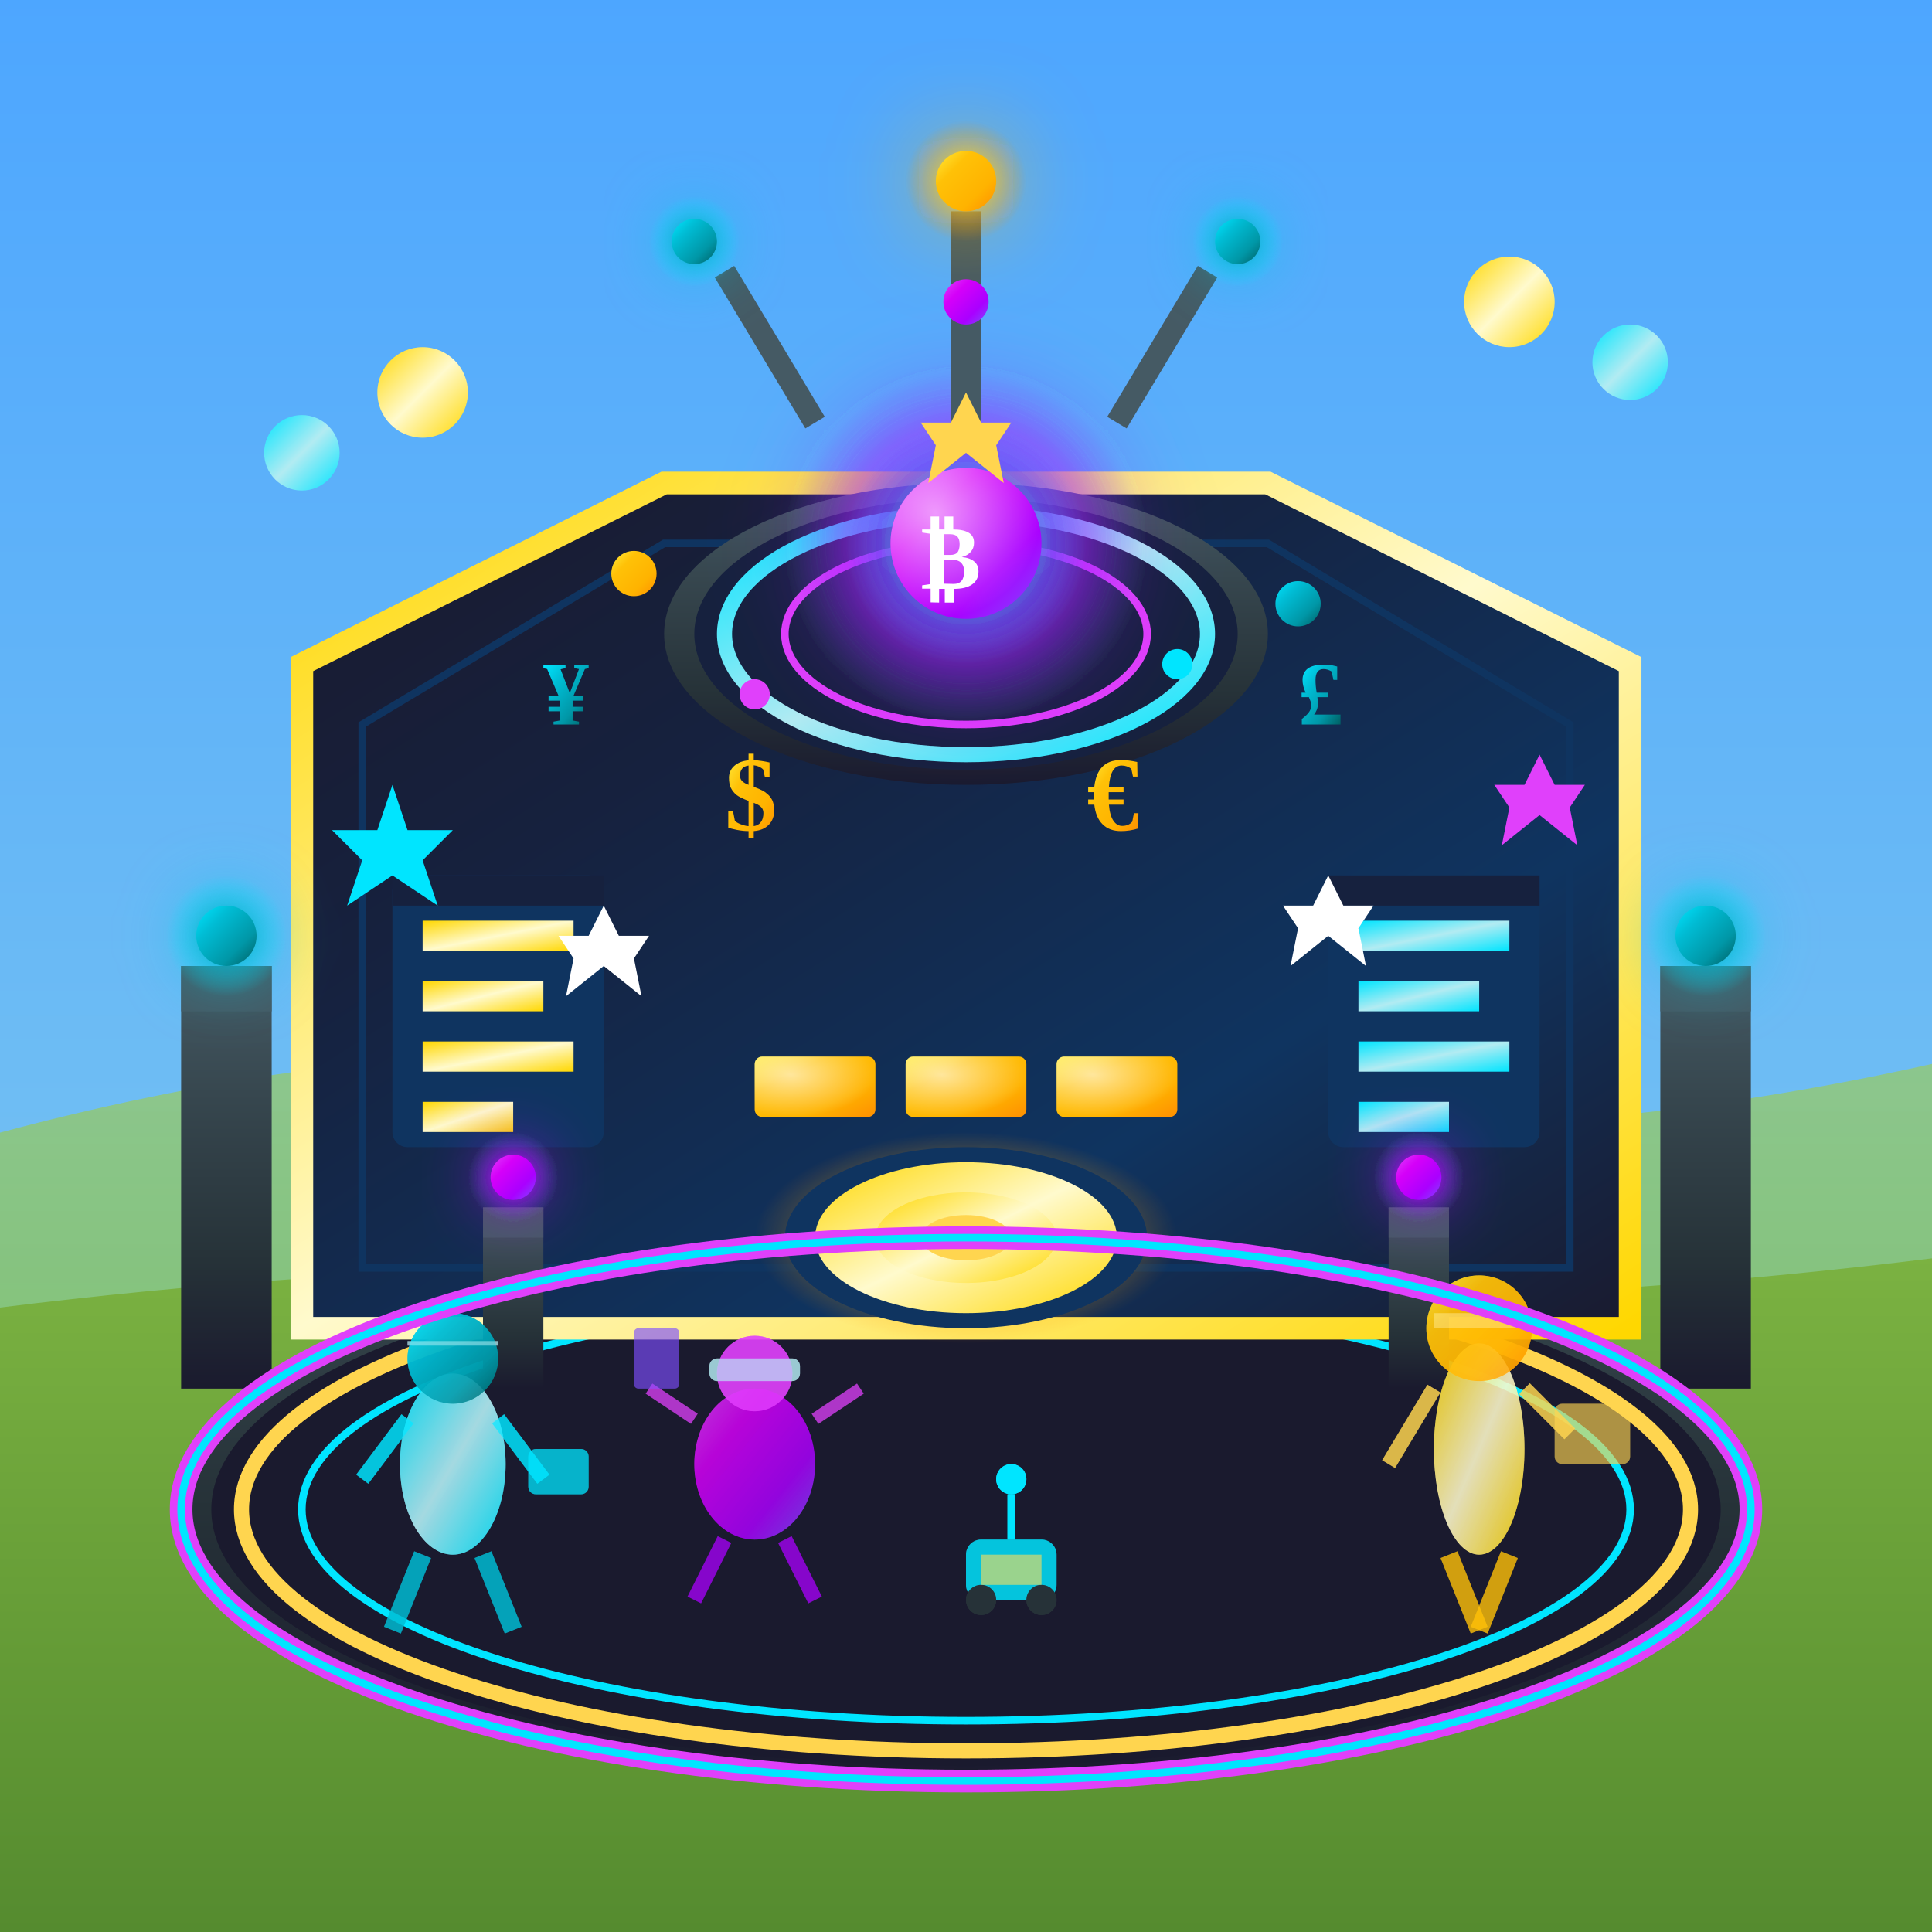
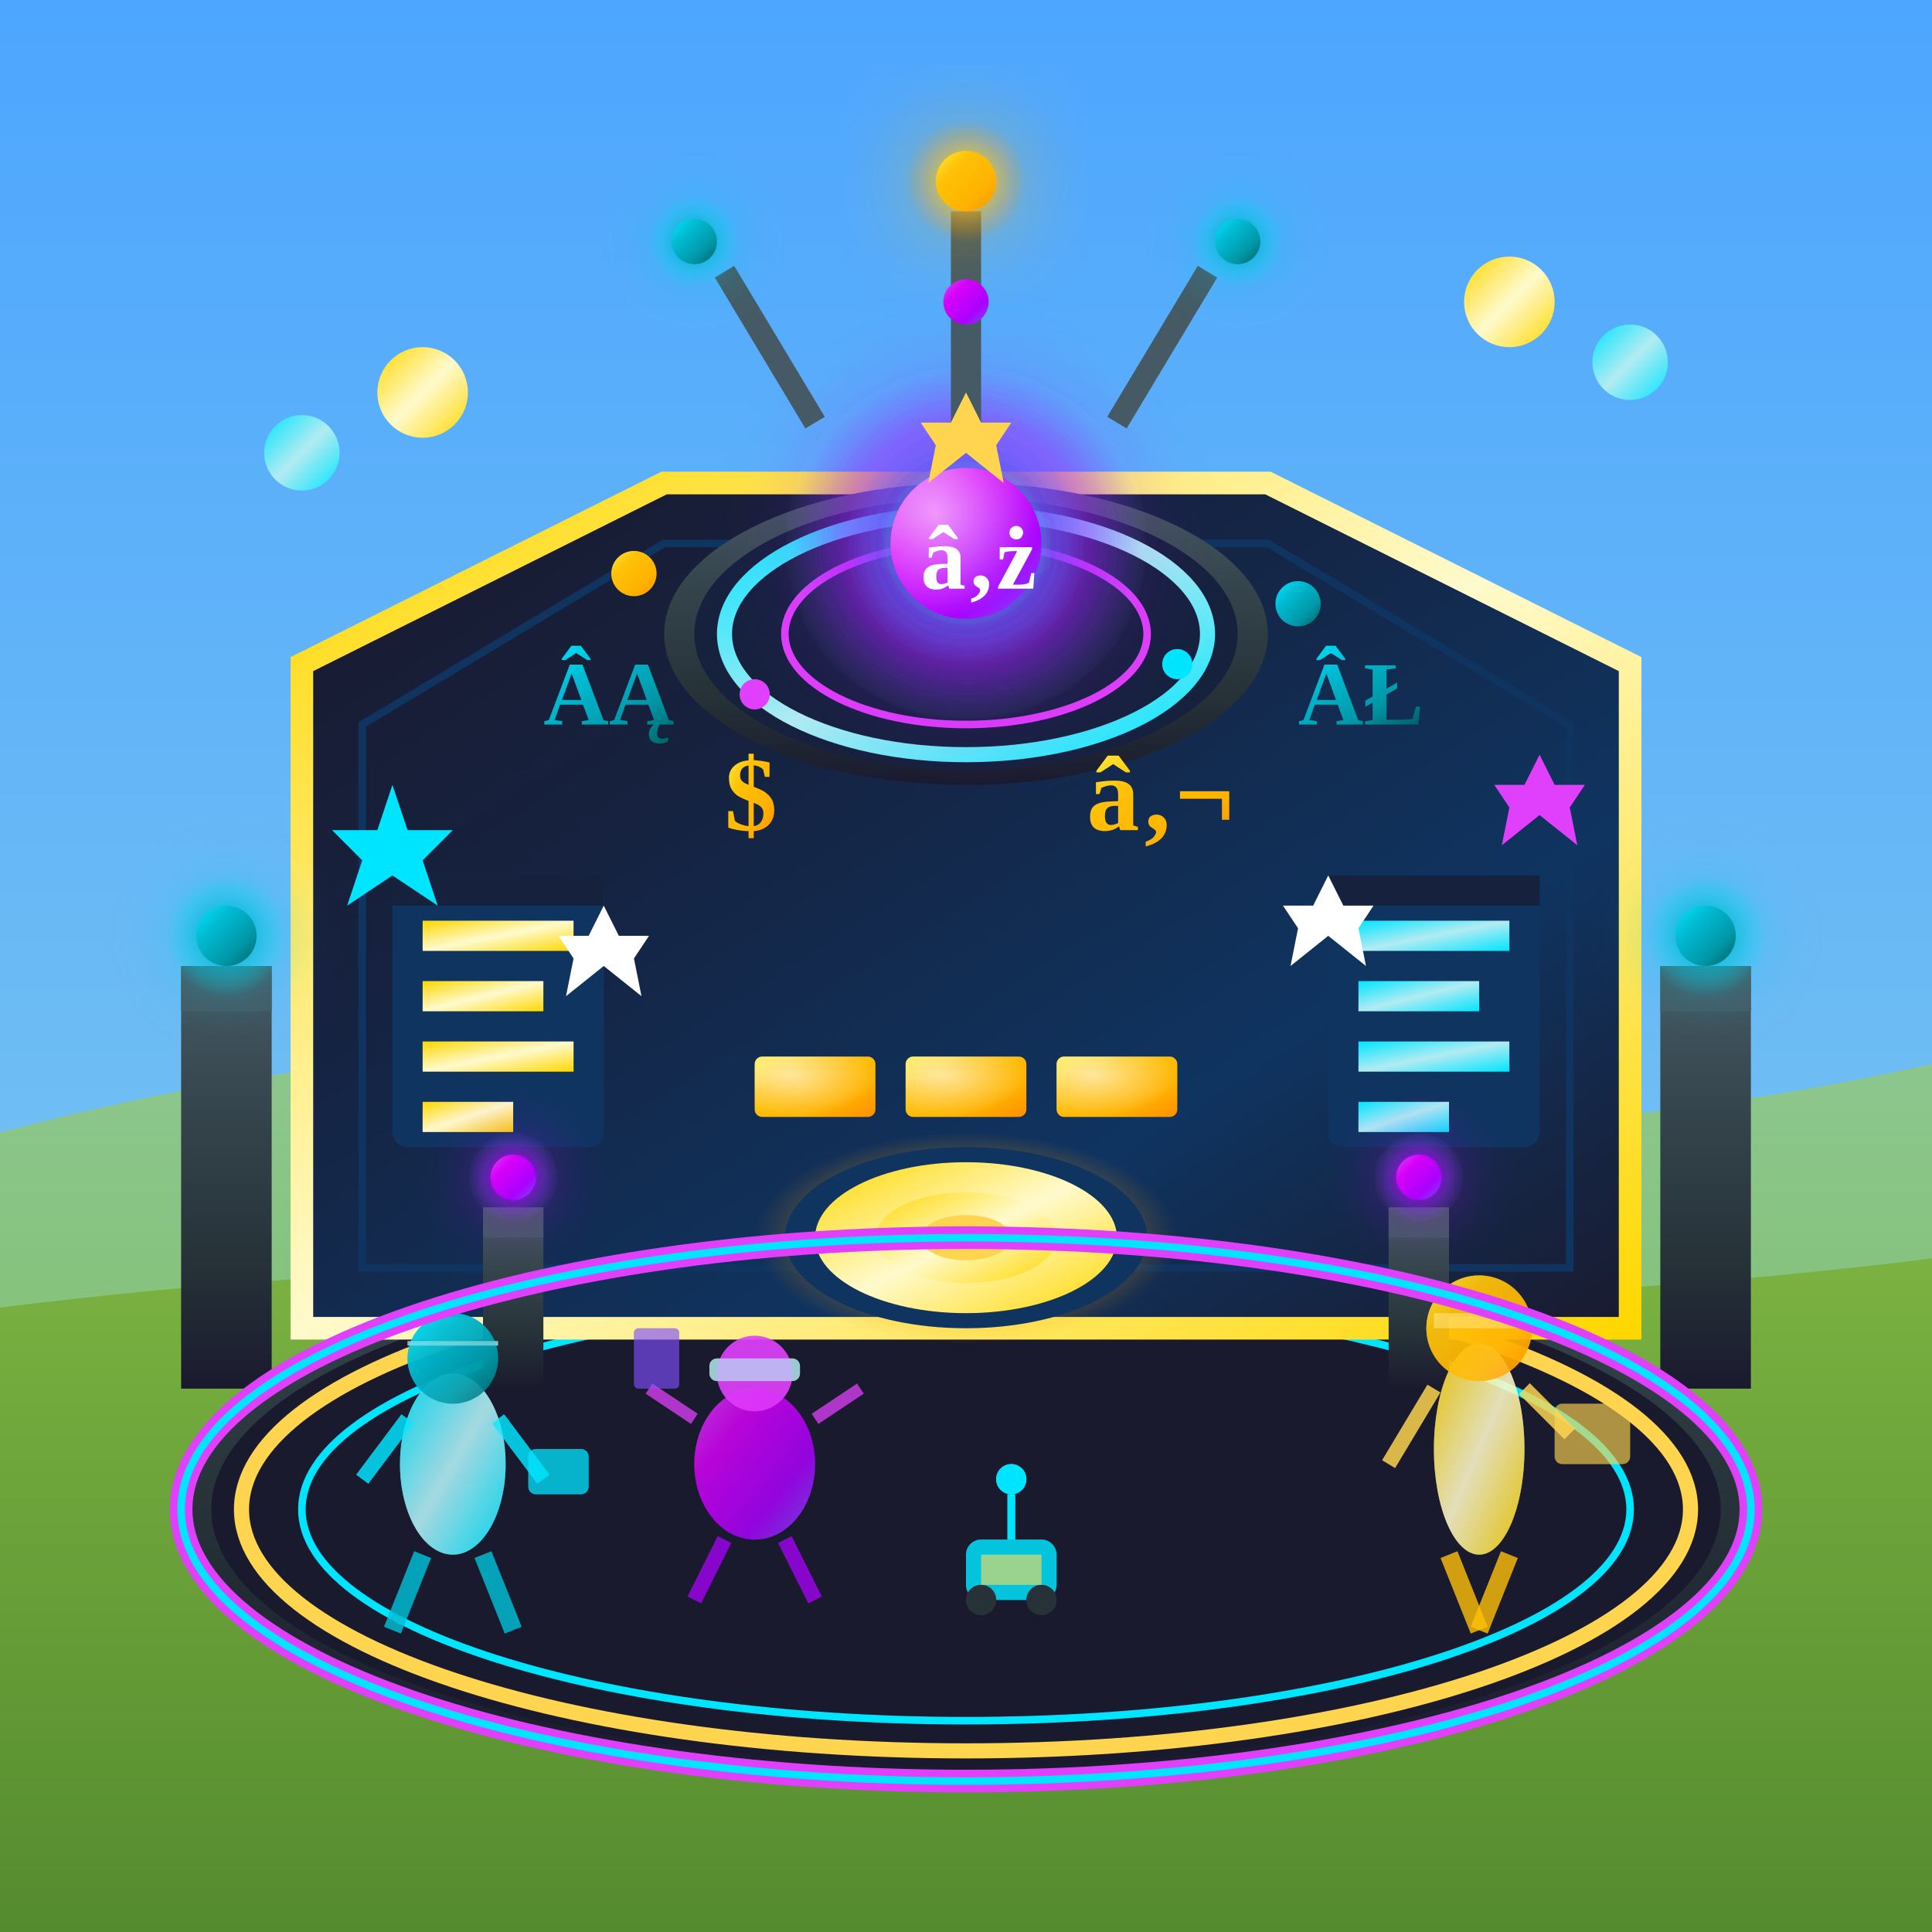
<svg xmlns="http://www.w3.org/2000/svg" viewBox="0 0 128 128" width="128" height="128">
  <defs>
    <linearGradient id="techWall" x1="0%" y1="0%" x2="100%" y2="100%">
      <stop offset="0%" style="stop-color:#1A1A2E" />
      <stop offset="30%" style="stop-color:#16213E" />
      <stop offset="70%" style="stop-color:#0F3460" />
      <stop offset="100%" style="stop-color:#1A1A2E" />
    </linearGradient>
    <linearGradient id="techFrame" x1="0%" y1="0%" x2="0%" y2="100%">
      <stop offset="0%" style="stop-color:#455A64" />
      <stop offset="30%" style="stop-color:#37474F" />
      <stop offset="70%" style="stop-color:#263238" />
      <stop offset="100%" style="stop-color:#1A1A2E" />
    </linearGradient>
    <linearGradient id="sky" x1="0%" y1="0%" x2="0%" y2="100%">
      <stop offset="0%" style="stop-color:#4da6ff" />
      <stop offset="100%" style="stop-color:#87ceeb" />
    </linearGradient>
    <linearGradient id="grass" x1="0%" y1="0%" x2="0%" y2="100%">
      <stop offset="0%" style="stop-color:#7cb342" />
      <stop offset="50%" style="stop-color:#689f38" />
      <stop offset="100%" style="stop-color:#558b2f" />
    </linearGradient>
    <linearGradient id="hills" x1="0%" y1="0%" x2="0%" y2="100%">
      <stop offset="0%" style="stop-color:#9ccc65" />
      <stop offset="100%" style="stop-color:#8bc34a" />
    </linearGradient>
    <linearGradient id="goldCoinGrad" x1="0%" y1="0%" x2="100%" y2="100%">
      <stop offset="0%" style="stop-color:#FFEB3B" />
      <stop offset="30%" style="stop-color:#FFC107" />
      <stop offset="70%" style="stop-color:#FFB300" />
      <stop offset="100%" style="stop-color:#FF8F00" />
    </linearGradient>
    <linearGradient id="cryptoCoinGrad" x1="0%" y1="0%" x2="100%" y2="100%">
      <stop offset="0%" style="stop-color:#00E5FF" />
      <stop offset="30%" style="stop-color:#00BCD4" />
      <stop offset="70%" style="stop-color:#0097A7" />
      <stop offset="100%" style="stop-color:#006064" />
    </linearGradient>
    <linearGradient id="quantumCoinGrad" x1="0%" y1="0%" x2="100%" y2="100%">
      <stop offset="0%" style="stop-color:#E040FB" />
      <stop offset="30%" style="stop-color:#D500F9" />
      <stop offset="70%" style="stop-color:#AA00FF" />
      <stop offset="100%" style="stop-color:#7C4DFF" />
    </linearGradient>
    <linearGradient id="goldShimmer" x1="0%" y1="0%" x2="100%" y2="100%">
      <stop offset="0%" style="stop-color:#FFD700">
        <animate attributeName="offset" values="0;0.5;0" dur="2s" repeatCount="indefinite" />
      </stop>
      <stop offset="50%" style="stop-color:#FFFACD">
        <animate attributeName="offset" values="0.5;1;0.5" dur="2s" repeatCount="indefinite" />
      </stop>
      <stop offset="100%" style="stop-color:#FFD700" />
    </linearGradient>
    <linearGradient id="cryptoShimmer" x1="0%" y1="0%" x2="100%" y2="100%">
      <stop offset="0%" style="stop-color:#00E5FF">
        <animate attributeName="offset" values="0;0.5;0" dur="1.5s" repeatCount="indefinite" />
      </stop>
      <stop offset="50%" style="stop-color:#B2EBF2">
        <animate attributeName="offset" values="0.5;1;0.5" dur="1.5s" repeatCount="indefinite" />
      </stop>
      <stop offset="100%" style="stop-color:#00E5FF" />
    </linearGradient>
    <linearGradient id="platform" x1="0%" y1="0%" x2="0%" y2="100%">
      <stop offset="0%" style="stop-color:#37474F" />
      <stop offset="50%" style="stop-color:#263238" />
      <stop offset="100%" style="stop-color:#1A1A2E" />
    </linearGradient>
    <radialGradient id="goldEnergy" cx="50%" cy="50%" r="50%">
      <stop offset="0%" style="stop-color:#FFD54F" stop-opacity="0.9" />
      <stop offset="50%" style="stop-color:#FFC107" stop-opacity="0.5" />
      <stop offset="100%" style="stop-color:#FF8F00" stop-opacity="0" />
    </radialGradient>
    <radialGradient id="cryptoCore" cx="50%" cy="50%" r="50%">
      <stop offset="0%" style="stop-color:#00E5FF" stop-opacity="0.9" />
      <stop offset="50%" style="stop-color:#00BCD4" stop-opacity="0.5" />
      <stop offset="100%" style="stop-color:#00E5FF" stop-opacity="0" />
    </radialGradient>
    <radialGradient id="quantumCore" cx="50%" cy="50%" r="50%">
      <stop offset="0%" style="stop-color:#E040FB" stop-opacity="0.9" />
      <stop offset="50%" style="stop-color:#AA00FF" stop-opacity="0.5" />
      <stop offset="100%" style="stop-color:#7C4DFF" stop-opacity="0" />
    </radialGradient>
    <radialGradient id="coinShine" cx="30%" cy="30%" r="70%">
      <stop offset="0%" style="stop-color:#FFFFFF" stop-opacity="0.6" />
      <stop offset="100%" style="stop-color:#FFFFFF" stop-opacity="0" />
    </radialGradient>
    <filter id="glow" x="-50%" y="-50%" width="200%" height="200%">
      <feGaussianBlur stdDeviation="2" result="coloredBlur" />
      <feMerge>
        <feMergeNode in="coloredBlur" />
        <feMergeNode in="SourceGraphic" />
      </feMerge>
    </filter>
-     <filter id="strongGlow" x="-100%" y="-100%" width="300%" height="300%">
+     <filter id="strongGlow" x="-50%" y="-50%" width="200%" height="200%">
      <feGaussianBlur stdDeviation="3" result="coloredBlur" />
      <feMerge>
        <feMergeNode in="coloredBlur" />
        <feMergeNode in="SourceGraphic" />
      </feMerge>
    </filter>
  </defs>
  <rect width="128" height="128" fill="url(#sky)" />
  <path d="M-10,78 Q30,65 64,72 Q98,79 138,68 L138,88 L-10,88 Z" fill="url(#hills)" opacity="0.7" />
  <path d="M-10,128 L-10,88 Q30,82 64,85 Q98,88 138,82 L138,128 Z" fill="url(#grass)" />
  <ellipse cx="64" cy="100" rx="52" ry="18" fill="url(#platform)" />
  <ellipse cx="64" cy="100" rx="50" ry="17" fill="#1A1A2E" />
  <ellipse cx="64" cy="100" rx="48" ry="16" fill="none" stroke="#FFD54F" stroke-width="1">
    <animate attributeName="opacity" values="0.3;0.8;0.3" dur="2s" repeatCount="indefinite" />
  </ellipse>
  <ellipse cx="64" cy="100" rx="44" ry="14" fill="none" stroke="#00E5FF" stroke-width="0.5">
    <animate attributeName="opacity" values="0.8;0.3;0.8" dur="2s" repeatCount="indefinite" />
  </ellipse>
  <polygon points="20,88 20,44 44,32 84,32 108,44 108,88" fill="url(#techWall)" stroke="url(#goldShimmer)" stroke-width="1.5" />
  <polygon points="24,84 24,48 44,36 84,36 104,48 104,84" fill="none" stroke="#0F3460" stroke-width="0.5" />
  <g stroke="url(#goldShimmer)" stroke-width="0.75">
    <line x1="24" y1="80" x2="104" y2="80">
      <animate attributeName="stroke-dasharray" values="0 100;60 40;0 100" dur="3s" repeatCount="indefinite" />
    </line>
    <line x1="24" y1="68" x2="104" y2="68">
      <animate attributeName="stroke-dasharray" values="60 40;0 100;60 40" dur="3s" repeatCount="indefinite" />
    </line>
    <line x1="28" y1="56" x2="100" y2="56">
      <animate attributeName="stroke-dasharray" values="30 70;80 20;30 70" dur="3s" repeatCount="indefinite" />
    </line>
    <line x1="36" y1="44" x2="92" y2="44">
      <animate attributeName="stroke-dasharray" values="80 20;30 70;80 20" dur="3s" repeatCount="indefinite" />
    </line>
  </g>
  <g stroke="url(#cryptoShimmer)" stroke-width="0.5">
    <line x1="26" y1="74" x2="102" y2="74">
      <animate attributeName="stroke-dasharray" values="20 80;70 30;20 80" dur="2.5s" repeatCount="indefinite" />
    </line>
    <line x1="30" y1="62" x2="98" y2="62">
      <animate attributeName="stroke-dasharray" values="70 30;20 80;70 30" dur="2.5s" repeatCount="indefinite" />
    </line>
  </g>
  <ellipse cx="64" cy="42" rx="20" ry="10" fill="url(#techFrame)" />
  <ellipse cx="64" cy="42" rx="18" ry="9" fill="#16213E" />
  <ellipse cx="64" cy="42" rx="16" ry="8" fill="none" stroke="url(#cryptoShimmer)" stroke-width="1">
    <animate attributeName="stroke-dasharray" values="0 100;50 50;0 100" dur="4s" repeatCount="indefinite" />
  </ellipse>
  <ellipse cx="64" cy="42" rx="12" ry="6" fill="none" stroke="#E040FB" stroke-width="0.5">
    <animate attributeName="stroke-dasharray" values="50 50;0 100;50 50" dur="4s" repeatCount="indefinite" />
  </ellipse>
  <circle cx="64" cy="36" r="12" fill="url(#quantumCore)" filter="url(#strongGlow)">
    <animate attributeName="r" values="10;14;10" dur="2s" repeatCount="indefinite" />
  </circle>
  <circle cx="64" cy="36" r="8" fill="url(#cryptoCore)">
    <animate attributeName="r" values="6;9;6" dur="2s" repeatCount="indefinite" />
  </circle>
  <circle cx="64" cy="36" r="5" fill="url(#quantumCoinGrad)">
    <animate attributeName="r" values="4;6;4" dur="2s" repeatCount="indefinite" />
  </circle>
  <circle cx="64" cy="36" r="5" fill="url(#coinShine)" />
-   <text x="61" y="39" font-size="6" fill="#FFFFFF" font-weight="bold">₿
+   <text x="61" y="39" font-size="6" fill="#FFFFFF" font-weight="bold">â‚ż
    <animateTransform attributeName="transform" type="rotate" values="0 64 36;360 64 36" dur="8s" repeatCount="indefinite" />
  </text>
  <rect x="26" y="58" width="14" height="18" fill="#0F3460" rx="1" />
  <rect x="26" y="58" width="14" height="2" fill="#16213E" />
  <g fill="url(#goldShimmer)">
    <rect x="28" y="61" width="10" height="2">
      <animate attributeName="opacity" values="0.4;0.9;0.4" dur="1.5s" repeatCount="indefinite" />
    </rect>
    <rect x="28" y="65" width="8" height="2">
      <animate attributeName="opacity" values="0.9;0.4;0.9" dur="1.5s" repeatCount="indefinite" />
    </rect>
    <rect x="28" y="69" width="10" height="2">
      <animate attributeName="opacity" values="0.5;1;0.5" dur="2s" repeatCount="indefinite" />
    </rect>
    <rect x="28" y="73" width="6" height="2">
      <animate attributeName="opacity" values="1;0.5;1" dur="2s" repeatCount="indefinite" />
    </rect>
  </g>
  <rect x="88" y="58" width="14" height="18" fill="#0F3460" rx="1" />
  <rect x="88" y="58" width="14" height="2" fill="#16213E" />
  <g fill="url(#cryptoShimmer)">
    <rect x="90" y="61" width="10" height="2">
      <animate attributeName="opacity" values="0.9;0.4;0.9" dur="1.5s" repeatCount="indefinite" />
    </rect>
    <rect x="90" y="65" width="8" height="2">
      <animate attributeName="opacity" values="0.4;0.9;0.4" dur="1.5s" repeatCount="indefinite" />
    </rect>
    <rect x="90" y="69" width="10" height="2">
      <animate attributeName="opacity" values="1;0.5;1" dur="2s" repeatCount="indefinite" />
    </rect>
    <rect x="90" y="73" width="6" height="2">
      <animate attributeName="opacity" values="0.5;1;0.5" dur="2s" repeatCount="indefinite" />
    </rect>
  </g>
  <rect x="12" y="64" width="6" height="28" fill="url(#techFrame)" />
  <rect x="12" y="64" width="6" height="3" fill="#455A64" />
  <circle cx="15" cy="62" r="4" fill="url(#cryptoCore)" filter="url(#glow)">
    <animate attributeName="r" values="3;5;3" dur="1s" repeatCount="indefinite" />
  </circle>
  <circle cx="15" cy="62" r="2" fill="url(#cryptoCoinGrad)" />
  <line x1="15" y1="67" x2="15" y2="90" stroke="url(#cryptoShimmer)" stroke-width="1.5">
    <animate attributeName="stroke-dasharray" values="0 30;15 15;0 30" dur="1.5s" repeatCount="indefinite" />
  </line>
  <rect x="110" y="64" width="6" height="28" fill="url(#techFrame)" />
  <rect x="110" y="64" width="6" height="3" fill="#455A64" />
  <circle cx="113" cy="62" r="4" fill="url(#cryptoCore)" filter="url(#glow)">
    <animate attributeName="r" values="5;3;5" dur="1s" repeatCount="indefinite" />
  </circle>
  <circle cx="113" cy="62" r="2" fill="url(#cryptoCoinGrad)" />
  <line x1="113" y1="67" x2="113" y2="90" stroke="url(#cryptoShimmer)" stroke-width="1.5">
    <animate attributeName="stroke-dasharray" values="15 15;0 30;15 15" dur="1.5s" repeatCount="indefinite" />
  </line>
  <ellipse cx="64" cy="82" rx="14" ry="7" fill="url(#goldEnergy)">
    <animate attributeName="rx" values="14;16;14" dur="2s" repeatCount="indefinite" />
  </ellipse>
  <ellipse cx="64" cy="82" rx="12" ry="6" fill="#0F3460" />
  <ellipse cx="64" cy="82" rx="10" ry="5" fill="url(#goldShimmer)">
    <animate attributeName="opacity" values="0.15;0.4;0.15" dur="2s" repeatCount="indefinite" />
  </ellipse>
  <ellipse cx="64" cy="82" rx="6" ry="3" fill="url(#goldShimmer)">
    <animate attributeName="opacity" values="0.3;0.6;0.3" dur="2s" repeatCount="indefinite" />
  </ellipse>
  <ellipse cx="64" cy="82" rx="3" ry="1.5" fill="#FFD54F">
    <animate attributeName="opacity" values="0.5;1;0.5" dur="1.5s" repeatCount="indefinite" />
  </ellipse>
  <g fill="url(#goldCoinGrad)">
    <text x="48" y="55" font-size="7" font-weight="bold">$
      <animate attributeName="y" values="55;51;55" dur="2s" repeatCount="indefinite" />
      <animate attributeName="opacity" values="0.5;1;0.5" dur="2s" repeatCount="indefinite" />
    </text>
-     <text x="72" y="55" font-size="7" font-weight="bold">€
+     <text x="72" y="55" font-size="7" font-weight="bold">â‚¬
      <animate attributeName="y" values="55;52;55" dur="2.5s" repeatCount="indefinite" />
      <animate attributeName="opacity" values="1;0.5;1" dur="2.5s" repeatCount="indefinite" />
    </text>
  </g>
  <g fill="url(#cryptoCoinGrad)">
-     <text x="36" y="48" font-size="6" font-weight="bold">¥
+     <text x="36" y="48" font-size="6" font-weight="bold">ÂĄ
      <animate attributeName="y" values="48;44;48" dur="3s" repeatCount="indefinite" />
      <animate attributeName="opacity" values="0.6;1;0.6" dur="3s" repeatCount="indefinite" />
    </text>
-     <text x="86" y="48" font-size="6" font-weight="bold">£
+     <text x="86" y="48" font-size="6" font-weight="bold">ÂŁ
      <animate attributeName="y" values="48;45;48" dur="2.8s" repeatCount="indefinite" />
      <animate attributeName="opacity" values="1;0.6;1" dur="2.8s" repeatCount="indefinite" />
    </text>
  </g>
  <g transform="translate(50, 70)">
    <rect x="0" y="0" width="8" height="4" rx="0.5" fill="url(#goldCoinGrad)">
      <animate attributeName="opacity" values="0.2;0.8;0.2" dur="2s" repeatCount="indefinite" />
    </rect>
    <rect x="0" y="0" width="8" height="4" rx="0.5" fill="url(#coinShine)" />
    <rect x="10" y="0" width="8" height="4" rx="0.5" fill="url(#goldCoinGrad)">
      <animate attributeName="opacity" values="0.5;1;0.5" dur="2s" begin="0.3s" repeatCount="indefinite" />
    </rect>
    <rect x="10" y="0" width="8" height="4" rx="0.5" fill="url(#coinShine)" />
    <rect x="20" y="0" width="8" height="4" rx="0.5" fill="url(#goldCoinGrad)">
      <animate attributeName="opacity" values="0.7;0.3;0.7" dur="2s" begin="0.6s" repeatCount="indefinite" />
    </rect>
    <rect x="20" y="0" width="8" height="4" rx="0.5" fill="url(#coinShine)" />
  </g>
  <rect x="32" y="80" width="4" height="12" fill="url(#techFrame)" />
  <rect x="32" y="80" width="4" height="2" fill="#455A64" />
  <circle cx="34" cy="78" r="3" fill="url(#quantumCore)" filter="url(#glow)">
    <animate attributeName="r" values="2;3.5;2" dur="0.8s" repeatCount="indefinite" />
  </circle>
  <circle cx="34" cy="78" r="1.5" fill="url(#quantumCoinGrad)" />
  <rect x="92" y="80" width="4" height="12" fill="url(#techFrame)" />
  <rect x="92" y="80" width="4" height="2" fill="#455A64" />
  <circle cx="94" cy="78" r="3" fill="url(#quantumCore)" filter="url(#glow)">
    <animate attributeName="r" values="3.5;2;3.5" dur="0.8s" repeatCount="indefinite" />
  </circle>
  <circle cx="94" cy="78" r="1.5" fill="url(#quantumCoinGrad)" />
  <g>
    <animateTransform attributeName="transform" type="translate" values="-40,0;90,0" dur="12s" repeatCount="indefinite" />
    <ellipse cx="30" cy="97" rx="3.5" ry="6" fill="url(#cryptoShimmer)" opacity="0.7">
      <animate attributeName="opacity" values="0.6;0.8;0.5;0.7;0.6" dur="0.8s" repeatCount="indefinite" />
    </ellipse>
    <circle cx="30" cy="90" r="3" fill="url(#cryptoCoinGrad)" opacity="0.8" />
    <line x1="27" y1="89" x2="33" y2="89" stroke="#B2EBF2" stroke-width="0.3" opacity="0.5">
      <animate attributeName="y1" values="88;92;88" dur="0.3s" repeatCount="indefinite" />
      <animate attributeName="y2" values="88;92;88" dur="0.3s" repeatCount="indefinite" />
    </line>
    <line x1="27" y1="94" x2="24" y2="98" stroke="#00E5FF" stroke-width="1" opacity="0.6">
      <animate attributeName="x2" values="24;26;24" dur="0.5s" repeatCount="indefinite" />
    </line>
    <line x1="33" y1="94" x2="36" y2="98" stroke="#00E5FF" stroke-width="1" opacity="0.6">
      <animate attributeName="x2" values="36;34;36" dur="0.5s" repeatCount="indefinite" />
    </line>
    <line x1="28" y1="103" x2="26" y2="108" stroke="#00BCD4" stroke-width="1.2" opacity="0.6">
      <animate attributeName="x2" values="26;30;26" dur="0.5s" repeatCount="indefinite" />
    </line>
    <line x1="32" y1="103" x2="34" y2="108" stroke="#00BCD4" stroke-width="1.2" opacity="0.6">
      <animate attributeName="x2" values="34;30;34" dur="0.5s" repeatCount="indefinite" />
    </line>
    <rect x="35" y="96" width="4" height="3" rx="0.5" fill="#00E5FF" opacity="0.5">
      <animate attributeName="opacity" values="0.4;0.7;0.4" dur="1s" repeatCount="indefinite" />
    </rect>
  </g>
  <g>
    <animateTransform attributeName="transform" type="translate" values="25,0;155,0" dur="12s" repeatCount="indefinite" />
    <ellipse cx="30" cy="97" rx="3.5" ry="6" fill="url(#cryptoShimmer)" opacity="0.7">
      <animate attributeName="opacity" values="0.6;0.8;0.5;0.7;0.6" dur="0.8s" repeatCount="indefinite" />
    </ellipse>
    <circle cx="30" cy="90" r="3" fill="url(#cryptoCoinGrad)" opacity="0.8" />
    <line x1="27" y1="89" x2="33" y2="89" stroke="#B2EBF2" stroke-width="0.3" opacity="0.5">
      <animate attributeName="y1" values="88;92;88" dur="0.3s" repeatCount="indefinite" />
      <animate attributeName="y2" values="88;92;88" dur="0.3s" repeatCount="indefinite" />
    </line>
    <line x1="27" y1="94" x2="24" y2="98" stroke="#00E5FF" stroke-width="1" opacity="0.6">
      <animate attributeName="x2" values="24;26;24" dur="0.5s" repeatCount="indefinite" />
    </line>
    <line x1="33" y1="94" x2="36" y2="98" stroke="#00E5FF" stroke-width="1" opacity="0.6">
      <animate attributeName="x2" values="36;34;36" dur="0.5s" repeatCount="indefinite" />
    </line>
    <line x1="28" y1="103" x2="26" y2="108" stroke="#00BCD4" stroke-width="1.2" opacity="0.6">
      <animate attributeName="x2" values="26;30;26" dur="0.5s" repeatCount="indefinite" />
    </line>
    <line x1="32" y1="103" x2="34" y2="108" stroke="#00BCD4" stroke-width="1.2" opacity="0.6">
      <animate attributeName="x2" values="34;30;34" dur="0.5s" repeatCount="indefinite" />
    </line>
    <rect x="35" y="96" width="4" height="3" rx="0.5" fill="#00E5FF" opacity="0.5">
      <animate attributeName="opacity" values="0.4;0.7;0.4" dur="1s" repeatCount="indefinite" />
    </rect>
  </g>
  <g>
    <animateTransform attributeName="transform" type="translate" values="50,0;-80,0" dur="14s" repeatCount="indefinite" />
    <ellipse cx="98" cy="96" rx="3" ry="7" fill="url(#goldShimmer)" opacity="0.65">
      <animate attributeName="opacity" values="0.5;0.75;0.6;0.5" dur="1.2s" repeatCount="indefinite" />
    </ellipse>
    <circle cx="98" cy="88" r="3.5" fill="url(#goldCoinGrad)" opacity="0.75" />
    <rect x="95" y="87" width="6" height="1" fill="#FFFACD" opacity="0.3">
      <animate attributeName="y" values="86;90;86" dur="0.2s" repeatCount="indefinite" />
      <animate attributeName="opacity" values="0;0.5;0" dur="0.2s" repeatCount="indefinite" />
    </rect>
    <line x1="95" y1="92" x2="92" y2="97" stroke="#FFD54F" stroke-width="1" opacity="0.6">
      <animate attributeName="x2" values="92;94;92" dur="0.6s" repeatCount="indefinite" />
    </line>
    <line x1="101" y1="92" x2="104" y2="95" stroke="#FFD54F" stroke-width="1" opacity="0.6" />
    <rect x="103" y="93" width="5" height="4" rx="0.5" fill="#FFD54F" opacity="0.4">
      <animate attributeName="fill" values="#FFD54F;#FFEB3B;#FFC107;#FFD54F" dur="2s" repeatCount="indefinite" />
    </rect>
    <line x1="96" y1="103" x2="98" y2="108" stroke="#FFC107" stroke-width="1.2" opacity="0.55">
      <animate attributeName="x2" values="98;94;98" dur="0.6s" repeatCount="indefinite" />
    </line>
    <line x1="100" y1="103" x2="98" y2="108" stroke="#FFC107" stroke-width="1.2" opacity="0.55">
      <animate attributeName="x2" values="98;102;98" dur="0.6s" repeatCount="indefinite" />
    </line>
  </g>
  <g>
    <animateTransform attributeName="transform" type="translate" values="-15,0;-145,0" dur="14s" repeatCount="indefinite" />
    <ellipse cx="98" cy="96" rx="3" ry="7" fill="url(#goldShimmer)" opacity="0.65">
      <animate attributeName="opacity" values="0.5;0.75;0.6;0.5" dur="1.2s" repeatCount="indefinite" />
    </ellipse>
    <circle cx="98" cy="88" r="3.5" fill="url(#goldCoinGrad)" opacity="0.75" />
    <rect x="95" y="87" width="6" height="1" fill="#FFFACD" opacity="0.3">
      <animate attributeName="y" values="86;90;86" dur="0.2s" repeatCount="indefinite" />
      <animate attributeName="opacity" values="0;0.5;0" dur="0.2s" repeatCount="indefinite" />
    </rect>
    <line x1="95" y1="92" x2="92" y2="97" stroke="#FFD54F" stroke-width="1" opacity="0.6">
      <animate attributeName="x2" values="92;94;92" dur="0.6s" repeatCount="indefinite" />
    </line>
    <line x1="101" y1="92" x2="104" y2="95" stroke="#FFD54F" stroke-width="1" opacity="0.6" />
    <rect x="103" y="93" width="5" height="4" rx="0.5" fill="#FFD54F" opacity="0.4">
      <animate attributeName="fill" values="#FFD54F;#FFEB3B;#FFC107;#FFD54F" dur="2s" repeatCount="indefinite" />
    </rect>
    <line x1="96" y1="103" x2="98" y2="108" stroke="#FFC107" stroke-width="1.2" opacity="0.55">
      <animate attributeName="x2" values="98;94;98" dur="0.6s" repeatCount="indefinite" />
    </line>
    <line x1="100" y1="103" x2="98" y2="108" stroke="#FFC107" stroke-width="1.2" opacity="0.55">
      <animate attributeName="x2" values="98;102;98" dur="0.6s" repeatCount="indefinite" />
    </line>
  </g>
  <g>
    <animateTransform attributeName="transform" type="translate" values="-30,0;15,0;15,0;-30,0" dur="10s" keyTimes="0;0.4;0.6;1" repeatCount="indefinite" />
    <ellipse cx="50" cy="97" rx="4" ry="5" fill="url(#quantumCoinGrad)" opacity="0.6">
      <animate attributeName="opacity" values="0.5;0.7;0.5" dur="0.5s" repeatCount="indefinite" />
    </ellipse>
    <circle cx="50" cy="91" r="2.5" fill="#E040FB" opacity="0.7" />
    <rect x="47" y="90" width="6" height="1.5" rx="0.5" fill="#B2EBF2" opacity="0.6">
      <animate attributeName="opacity" values="0.4;0.8;0.4" dur="0.3s" repeatCount="indefinite" />
    </rect>
    <line x1="46" y1="94" x2="43" y2="92" stroke="#E040FB" stroke-width="0.8" opacity="0.5">
      <animate attributeName="x2" values="43;45;43" dur="0.8s" repeatCount="indefinite" />
      <animate attributeName="y2" values="92;94;92" dur="0.8s" repeatCount="indefinite" />
    </line>
    <line x1="54" y1="94" x2="57" y2="92" stroke="#E040FB" stroke-width="0.8" opacity="0.5">
      <animate attributeName="x2" values="57;55;57" dur="0.8s" repeatCount="indefinite" />
      <animate attributeName="y2" values="92;94;92" dur="0.8s" repeatCount="indefinite" />
    </line>
    <line x1="48" y1="102" x2="46" y2="106" stroke="#AA00FF" stroke-width="1" opacity="0.5">
      <animate attributeName="x2" values="46;50;46" dur="0.45s" repeatCount="indefinite" />
    </line>
    <line x1="52" y1="102" x2="54" y2="106" stroke="#AA00FF" stroke-width="1" opacity="0.5">
      <animate attributeName="x2" values="54;50;54" dur="0.45s" repeatCount="indefinite" />
    </line>
    <rect x="42" y="88" width="3" height="4" rx="0.3" fill="#7C4DFF" opacity="0.4">
      <animate attributeName="y" values="88;86;88" dur="1.5s" repeatCount="indefinite" />
    </rect>
  </g>
  <g>
    <animateTransform attributeName="transform" type="translate" values="15,0;60,0;60,0;15,0" dur="10s" keyTimes="0;0.4;0.6;1" repeatCount="indefinite" />
    <ellipse cx="50" cy="97" rx="4" ry="5" fill="url(#quantumCoinGrad)" opacity="0.6">
      <animate attributeName="opacity" values="0.5;0.7;0.5" dur="0.5s" repeatCount="indefinite" />
    </ellipse>
    <circle cx="50" cy="91" r="2.5" fill="#E040FB" opacity="0.7" />
    <rect x="47" y="90" width="6" height="1.5" rx="0.5" fill="#B2EBF2" opacity="0.6">
      <animate attributeName="opacity" values="0.4;0.8;0.4" dur="0.3s" repeatCount="indefinite" />
    </rect>
    <line x1="46" y1="94" x2="43" y2="92" stroke="#E040FB" stroke-width="0.8" opacity="0.5">
      <animate attributeName="x2" values="43;45;43" dur="0.8s" repeatCount="indefinite" />
      <animate attributeName="y2" values="92;94;92" dur="0.8s" repeatCount="indefinite" />
    </line>
    <line x1="54" y1="94" x2="57" y2="92" stroke="#E040FB" stroke-width="0.8" opacity="0.5">
      <animate attributeName="x2" values="57;55;57" dur="0.8s" repeatCount="indefinite" />
      <animate attributeName="y2" values="92;94;92" dur="0.8s" repeatCount="indefinite" />
    </line>
    <line x1="48" y1="102" x2="46" y2="106" stroke="#AA00FF" stroke-width="1" opacity="0.5">
      <animate attributeName="x2" values="46;50;46" dur="0.45s" repeatCount="indefinite" />
    </line>
    <line x1="52" y1="102" x2="54" y2="106" stroke="#AA00FF" stroke-width="1" opacity="0.5">
      <animate attributeName="x2" values="54;50;54" dur="0.45s" repeatCount="indefinite" />
    </line>
    <rect x="42" y="88" width="3" height="4" rx="0.3" fill="#7C4DFF" opacity="0.4">
      <animate attributeName="y" values="88;86;88" dur="1.5s" repeatCount="indefinite" />
    </rect>
  </g>
  <g>
    <animateTransform attributeName="transform" type="translate" values="-20,0;120,0" dur="8s" repeatCount="indefinite" />
    <rect x="64" y="102" width="6" height="4" rx="1" fill="#00E5FF" opacity="0.6">
      <animate attributeName="opacity" values="0.5;0.8;0.5" dur="0.3s" repeatCount="indefinite" />
    </rect>
    <circle cx="65" cy="106" r="1" fill="#263238" />
    <circle cx="69" cy="106" r="1" fill="#263238" />
    <line x1="67" y1="102" x2="67" y2="99" stroke="#00E5FF" stroke-width="0.5" />
    <circle cx="67" cy="98" r="1" fill="#00E5FF">
      <animate attributeName="r" values="0.8;1.2;0.8" dur="0.4s" repeatCount="indefinite" />
    </circle>
    <rect x="65" y="103" width="4" height="2" fill="#FFD54F" opacity="0.5">
      <animate attributeName="opacity" values="0.3;0.7;0.3" dur="0.5s" repeatCount="indefinite" />
    </rect>
  </g>
  <g>
    <animateTransform attributeName="transform" type="translate" values="50,0;190,0" dur="8s" repeatCount="indefinite" />
    <rect x="64" y="102" width="6" height="4" rx="1" fill="#00E5FF" opacity="0.6">
      <animate attributeName="opacity" values="0.5;0.8;0.5" dur="0.3s" repeatCount="indefinite" />
    </rect>
    <circle cx="65" cy="106" r="1" fill="#263238" />
    <circle cx="69" cy="106" r="1" fill="#263238" />
    <line x1="67" y1="102" x2="67" y2="99" stroke="#00E5FF" stroke-width="0.5" />
    <circle cx="67" cy="98" r="1" fill="#00E5FF">
      <animate attributeName="r" values="0.8;1.2;0.8" dur="0.4s" repeatCount="indefinite" />
    </circle>
    <rect x="65" y="103" width="4" height="2" fill="#FFD54F" opacity="0.5">
      <animate attributeName="opacity" values="0.3;0.7;0.3" dur="0.5s" repeatCount="indefinite" />
    </rect>
  </g>
  <line x1="64" y1="28" x2="64" y2="14" stroke="#455A64" stroke-width="2" />
  <circle cx="64" cy="12" r="4" fill="url(#goldEnergy)" filter="url(#strongGlow)">
    <animate attributeName="r" values="3;5;3" dur="1s" repeatCount="indefinite" />
  </circle>
  <circle cx="64" cy="12" r="2" fill="url(#goldCoinGrad)" />
  <line x1="54" y1="28" x2="48" y2="18" stroke="#455A64" stroke-width="1.5" />
  <circle cx="46" cy="16" r="3" fill="url(#cryptoCore)" filter="url(#glow)">
    <animate attributeName="r" values="2;3.5;2" dur="1.2s" repeatCount="indefinite" />
  </circle>
  <circle cx="46" cy="16" r="1.5" fill="url(#cryptoCoinGrad)" />
  <line x1="74" y1="28" x2="80" y2="18" stroke="#455A64" stroke-width="1.5" />
  <circle cx="82" cy="16" r="3" fill="url(#cryptoCore)" filter="url(#glow)">
    <animate attributeName="r" values="3.5;2;3.5" dur="1.2s" repeatCount="indefinite" />
  </circle>
  <circle cx="82" cy="16" r="1.5" fill="url(#cryptoCoinGrad)" />
  <line x1="20" y1="98" x2="48" y2="98" stroke="url(#goldShimmer)" stroke-width="0.75">
    <animate attributeName="stroke-dasharray" values="0 40;20 20;0 40" dur="2s" repeatCount="indefinite" />
  </line>
  <line x1="80" y1="98" x2="108" y2="98" stroke="url(#goldShimmer)" stroke-width="0.75">
    <animate attributeName="stroke-dasharray" values="20 20;0 40;20 20" dur="2s" repeatCount="indefinite" />
  </line>
  <ellipse cx="64" cy="100" rx="52" ry="18" fill="none" stroke="#E040FB" stroke-width="1.5">
    <animate attributeName="stroke-dasharray" values="0 350;175 175;0 350" dur="6s" repeatCount="indefinite" />
  </ellipse>
  <ellipse cx="64" cy="100" rx="52" ry="18" fill="none" stroke="#00E5FF" stroke-width="0.5">
    <animate attributeName="stroke-dasharray" values="175 175;0 350;175 175" dur="6s" repeatCount="indefinite" />
  </ellipse>
  <g fill="url(#goldShimmer)">
    <circle cx="28" cy="26" r="3">
      <animate attributeName="cy" values="26;106" dur="2.2s" repeatCount="indefinite" />
      <animate attributeName="opacity" values="1;0" dur="2.2s" repeatCount="indefinite" />
    </circle>
    <circle cx="100" cy="20" r="3">
      <animate attributeName="cy" values="20;106" dur="2.5s" repeatCount="indefinite" begin="0.8s" />
      <animate attributeName="opacity" values="1;0" dur="2.5s" repeatCount="indefinite" begin="0.8s" />
    </circle>
  </g>
  <g fill="url(#cryptoShimmer)">
    <circle cx="20" cy="30" r="2.5">
      <animate attributeName="cy" values="30;106" dur="2.8s" repeatCount="indefinite" begin="0.4s" />
      <animate attributeName="opacity" values="1;0" dur="2.8s" repeatCount="indefinite" begin="0.4s" />
    </circle>
    <circle cx="108" cy="24" r="2.5">
      <animate attributeName="cy" values="24;106" dur="2.4s" repeatCount="indefinite" begin="1.2s" />
      <animate attributeName="opacity" values="1;0" dur="2.4s" repeatCount="indefinite" begin="1.2s" />
    </circle>
  </g>
  <polygon points="26,52 27,55 30,55 28,57 29,60 26,58 23,60 24,57 22,55 25,55" fill="#00E5FF">
    <animate attributeName="opacity" values="0;1;0" dur="1.6s" repeatCount="indefinite" />
  </polygon>
  <polygon points="102,50 103,52 105,52 104,53.5 104.5,56 102,54 99.5,56 100,53.5 99,52 101,52" fill="#E040FB">
    <animate attributeName="opacity" values="0;1;0" dur="1.8s" repeatCount="indefinite" begin="0.5s" />
  </polygon>
  <polygon points="64,26 65,28 67,28 66,29.5 66.5,32 64,30 61.5,32 62,29.5 61,28 63,28" fill="#FFD54F">
    <animate attributeName="opacity" values="0;1;0" dur="2s" repeatCount="indefinite" begin="1s" />
  </polygon>
  <polygon points="40,60 41,62 43,62 42,63.5 42.5,66 40,64 37.5,66 38,63.5 37,62 39,62" fill="#FFFFFF">
    <animate attributeName="opacity" values="0;0.8;0" dur="1.5s" repeatCount="indefinite" begin="0.8s" />
  </polygon>
  <polygon points="88,58 89,60 91,60 90,61.5 90.5,64 88,62 85.5,64 86,61.5 85,60 87,60" fill="#FFFFFF">
    <animate attributeName="opacity" values="0;0.8;0" dur="1.7s" repeatCount="indefinite" begin="0.3s" />
  </polygon>
  <circle cx="42" cy="38" r="1.5" fill="url(#goldCoinGrad)">
    <animate attributeName="cy" values="38;33;38" dur="2s" repeatCount="indefinite" />
    <animate attributeName="opacity" values="0.5;1;0.5" dur="2s" repeatCount="indefinite" />
  </circle>
  <circle cx="86" cy="40" r="1.5" fill="url(#cryptoCoinGrad)">
    <animate attributeName="cy" values="40;35;40" dur="2.5s" repeatCount="indefinite" />
    <animate attributeName="opacity" values="1;0.5;1" dur="2.5s" repeatCount="indefinite" />
  </circle>
  <circle cx="64" cy="20" r="1.5" fill="url(#quantumCoinGrad)">
    <animate attributeName="cx" values="64;70;64" dur="3s" repeatCount="indefinite" />
    <animate attributeName="opacity" values="0.6;1;0.6" dur="3s" repeatCount="indefinite" />
  </circle>
  <circle cx="50" cy="46" r="1" fill="#E040FB">
    <animate attributeName="cy" values="46;42;46" dur="1.8s" repeatCount="indefinite" />
    <animate attributeName="opacity" values="0.4;0.9;0.4" dur="1.8s" repeatCount="indefinite" />
  </circle>
  <circle cx="78" cy="44" r="1" fill="#00E5FF">
    <animate attributeName="cy" values="44;40;44" dur="2.2s" repeatCount="indefinite" />
    <animate attributeName="opacity" values="0.9;0.4;0.9" dur="2.2s" repeatCount="indefinite" />
  </circle>
</svg>
